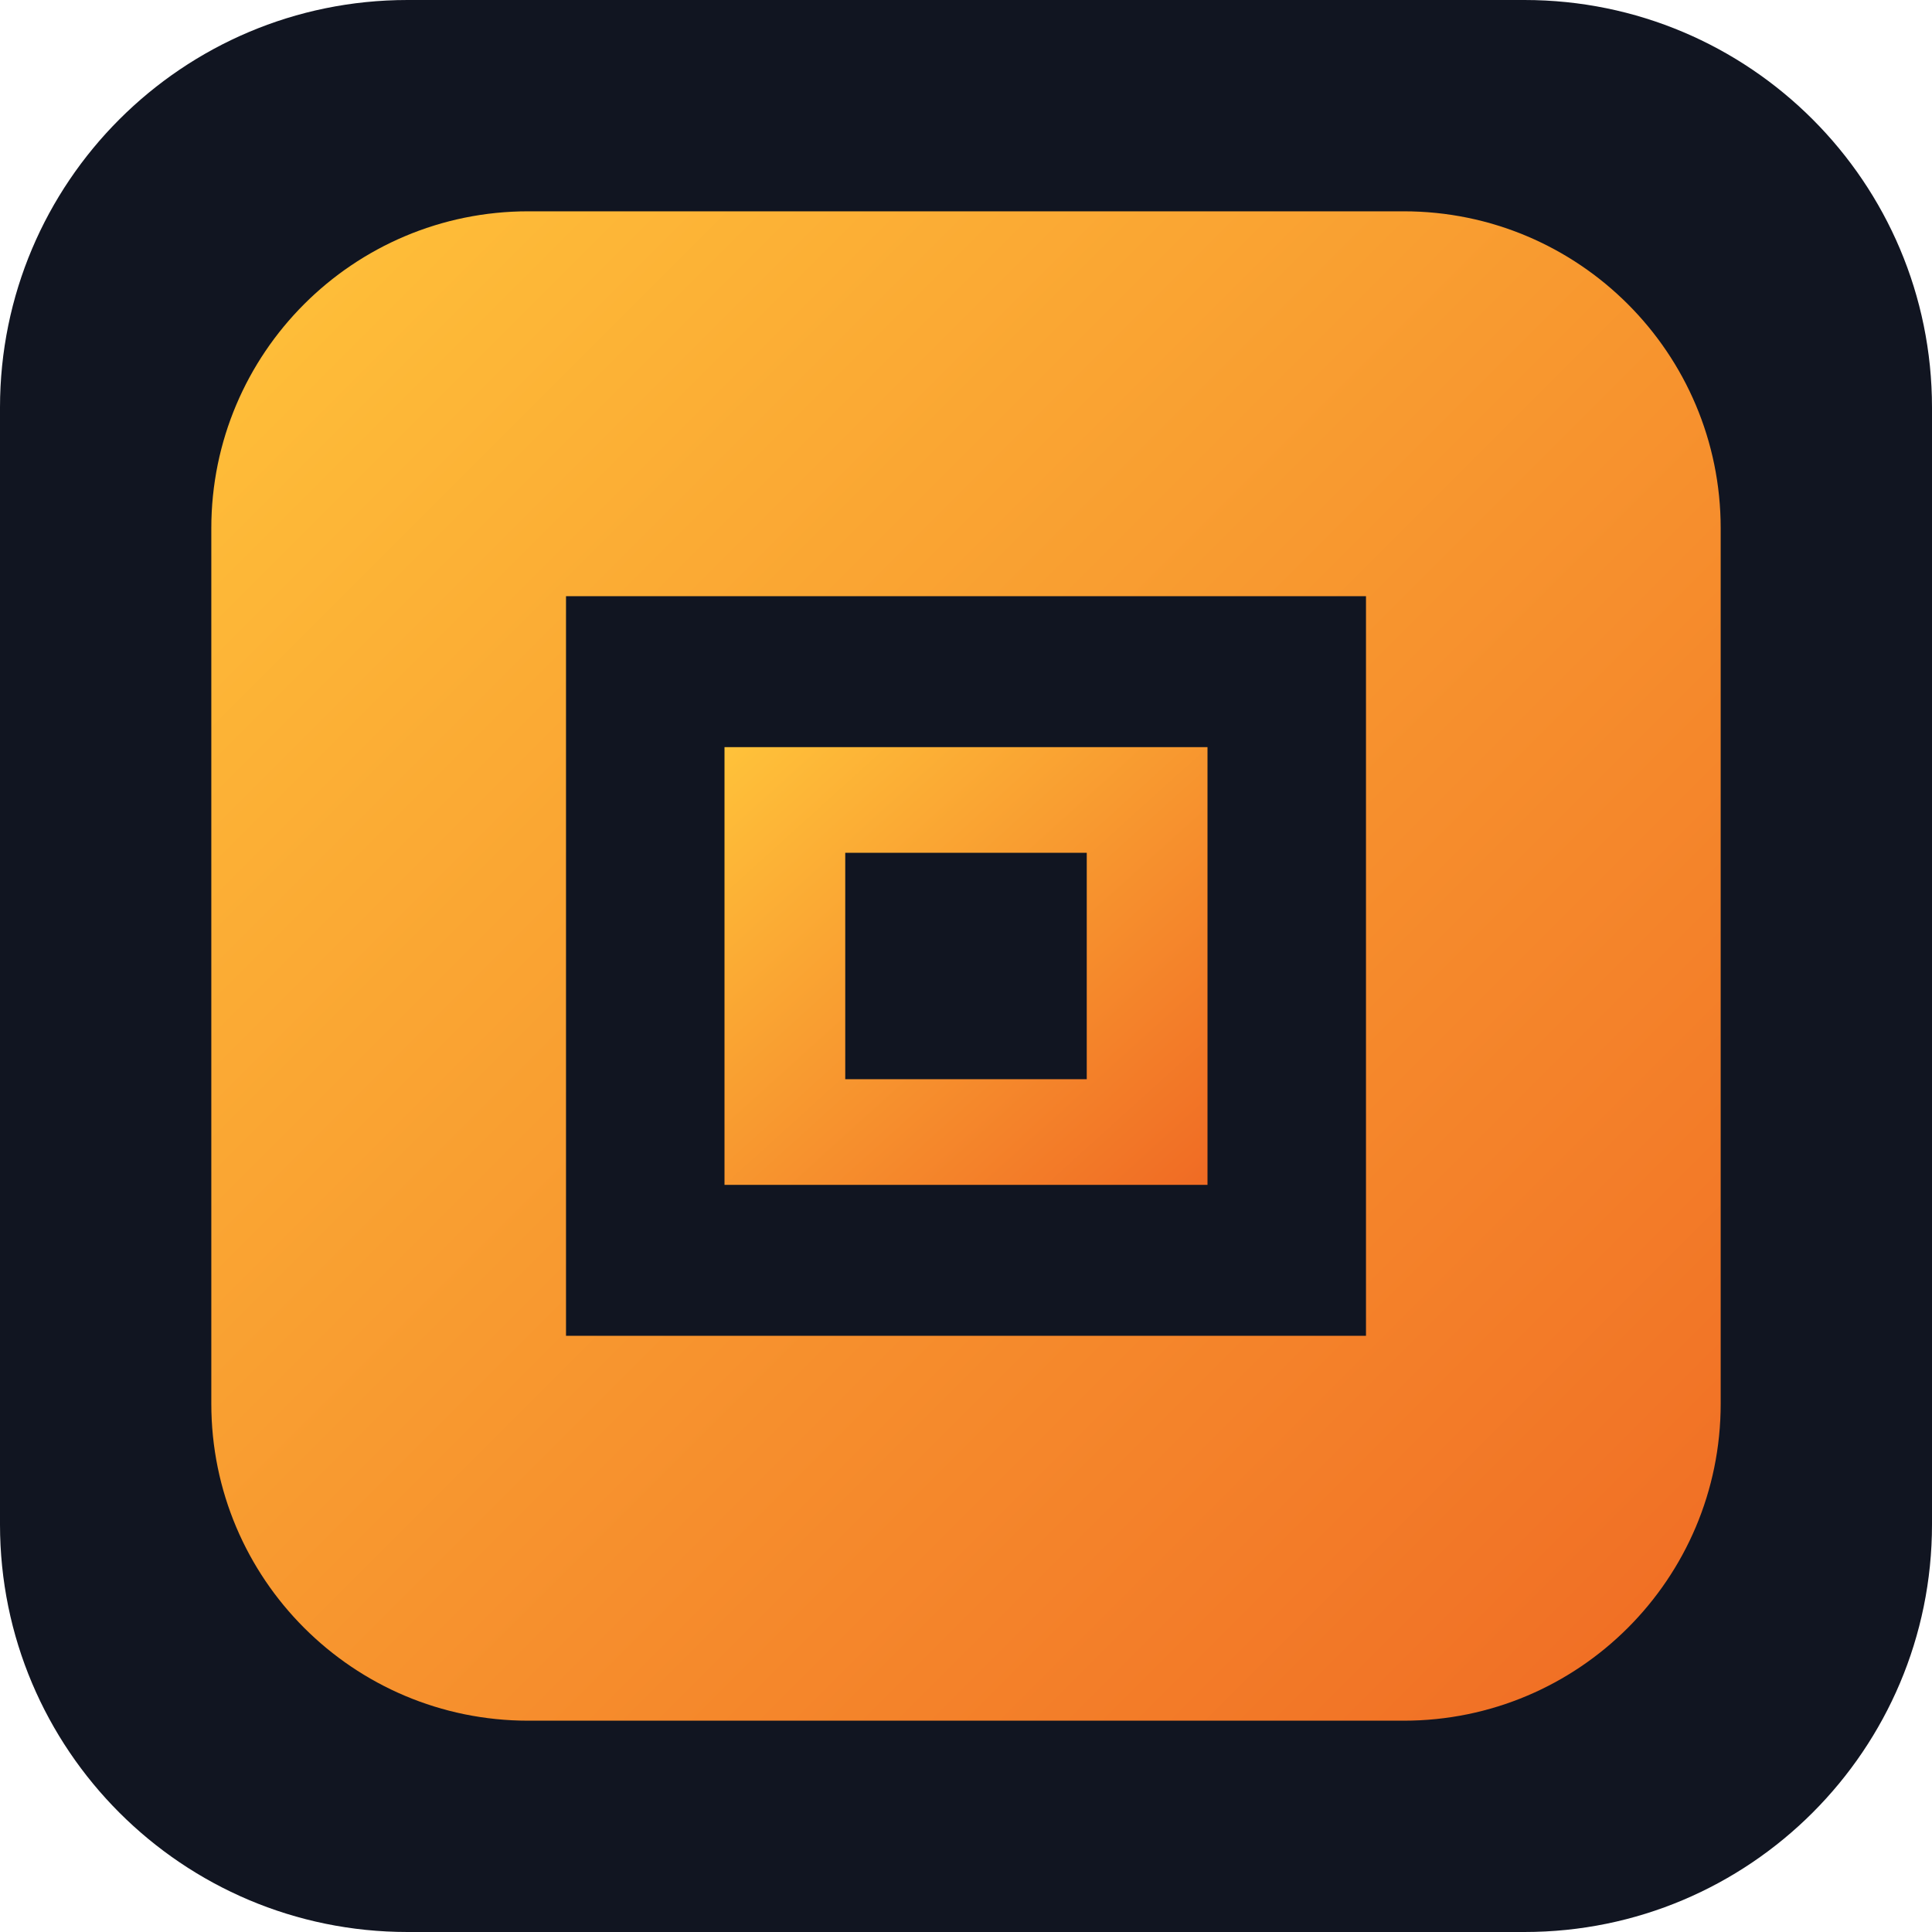
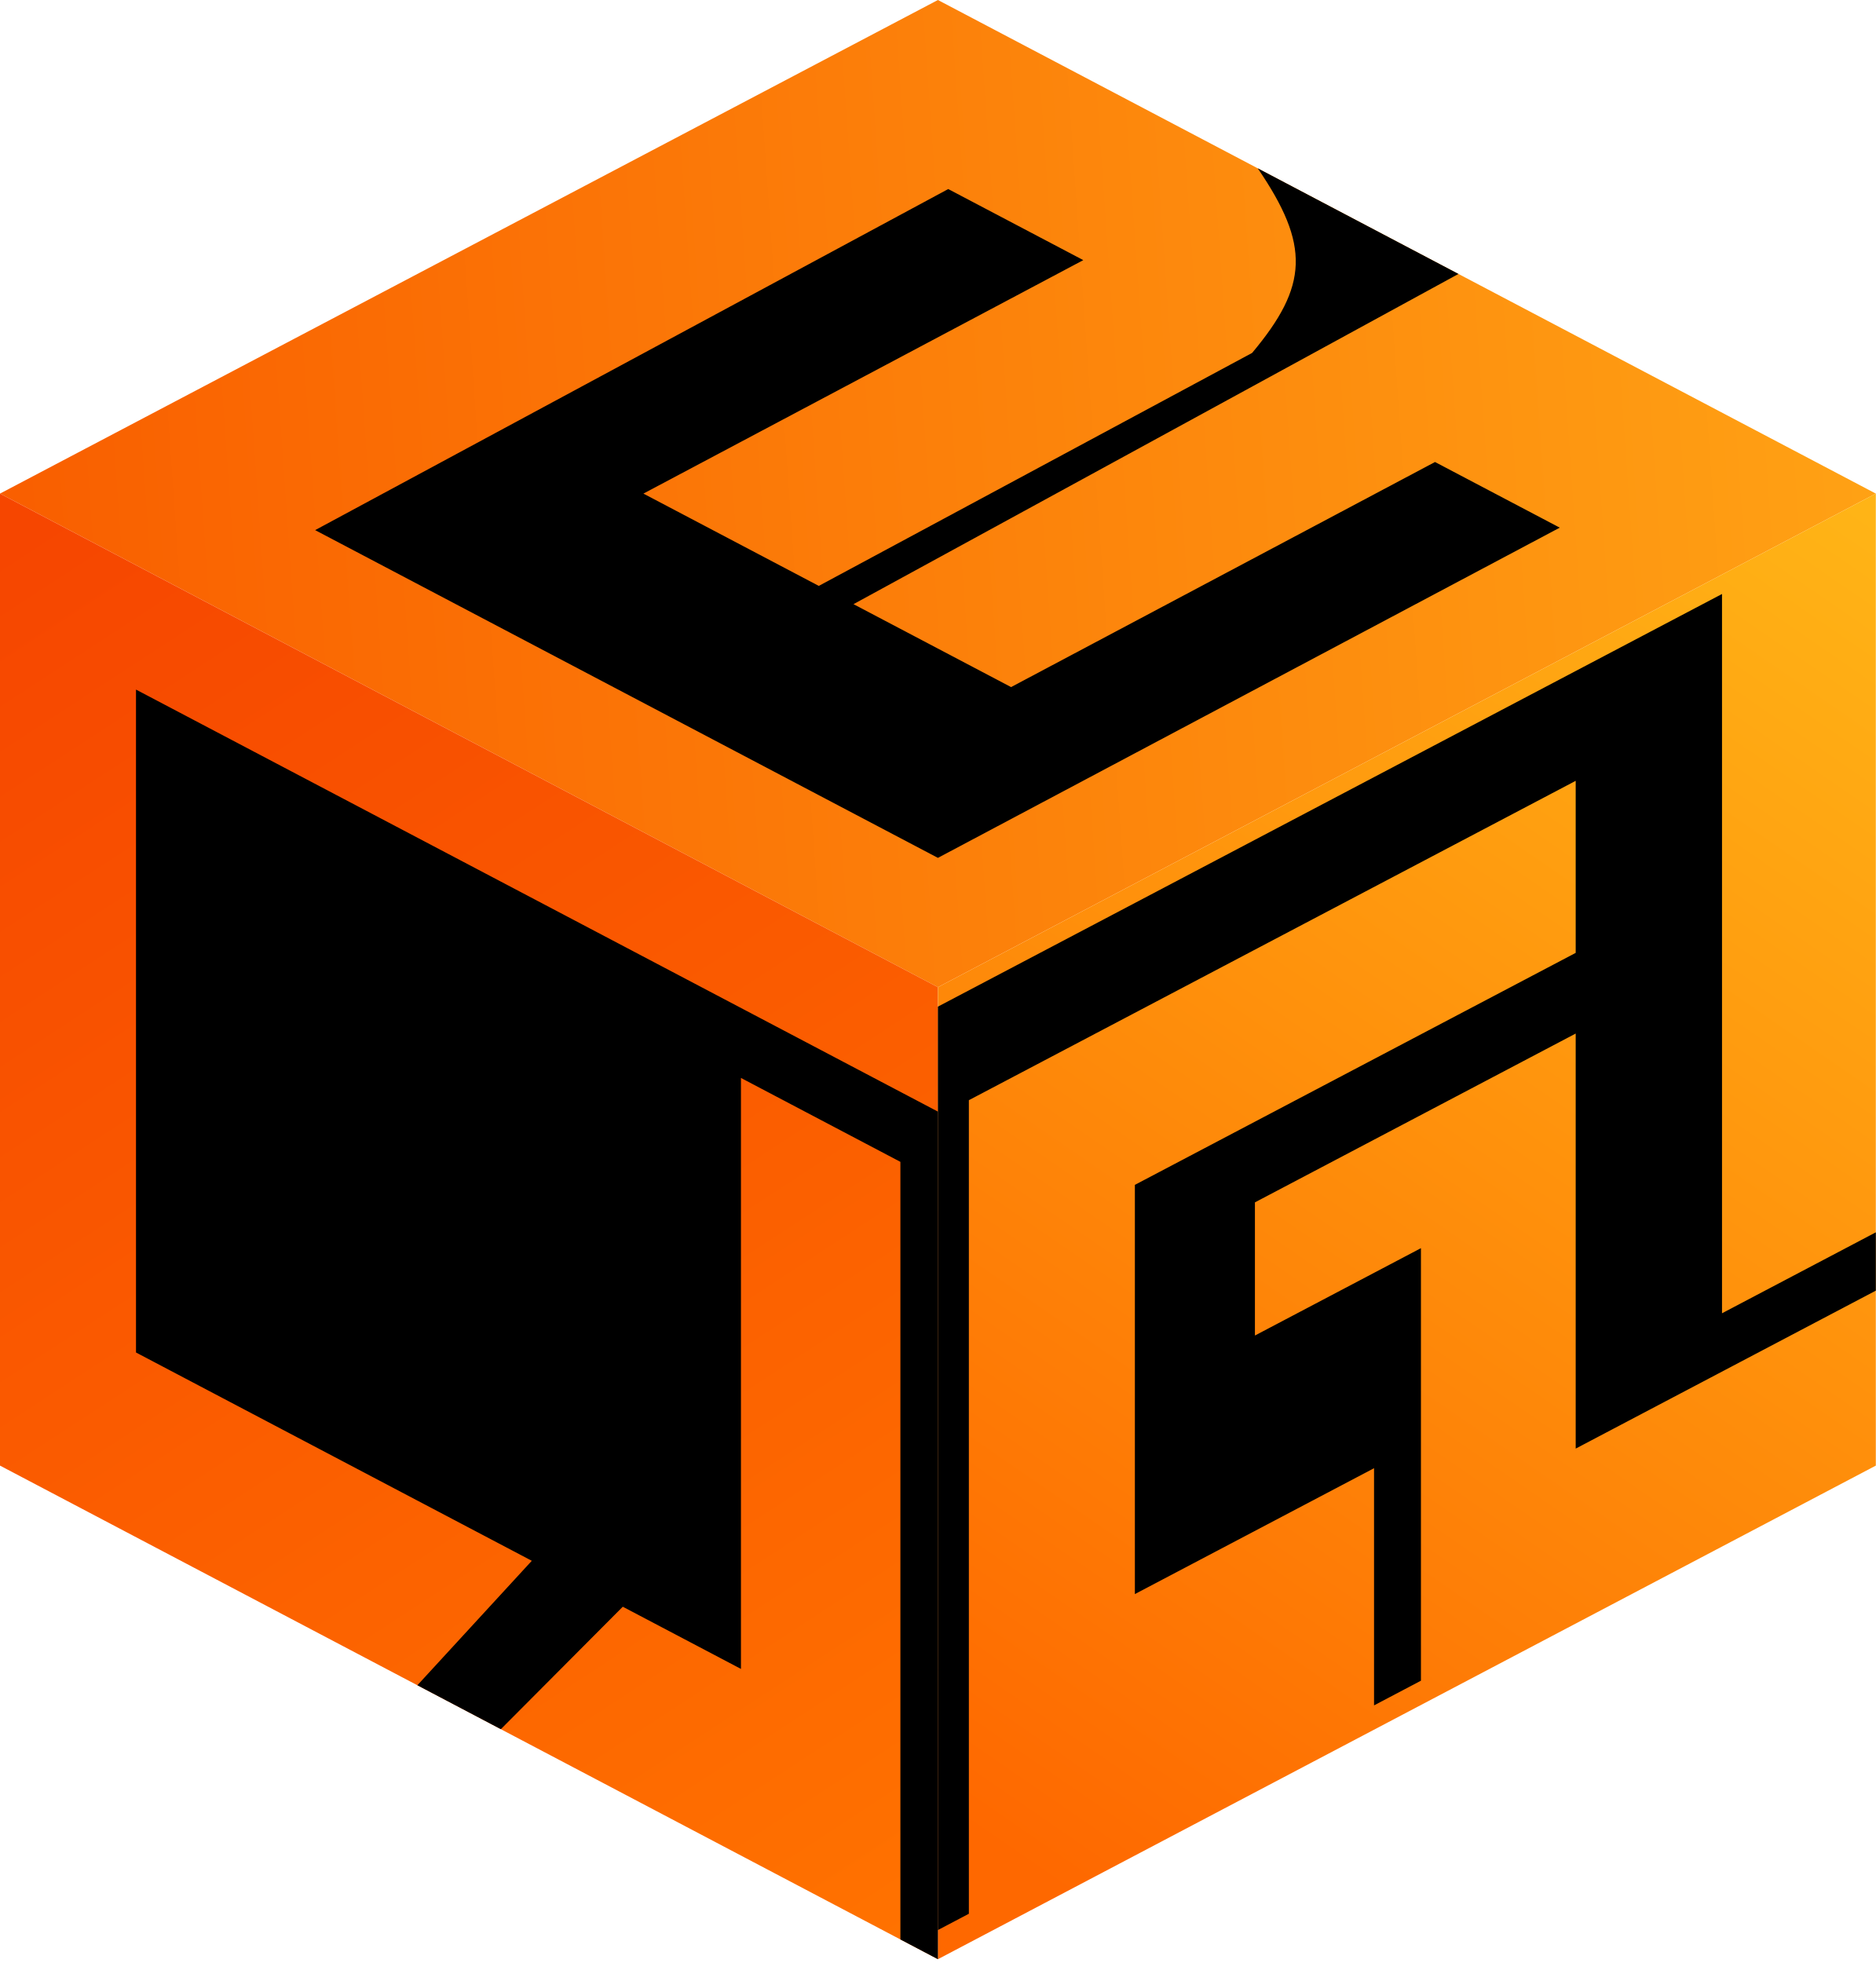
- <svg xmlns="http://www.w3.org/2000/svg" viewBox="0 0 256 256">
+ <svg xmlns="http://www.w3.org/2000/svg" width="494" height="517" viewBox="0 0 494 517">
  <defs>
-     <linearGradient id="g" x1="0" y1="0" x2="1" y2="1">
-       <stop stop-color="#ffc23a" />
-       <stop offset="1" stop-color="#f06b24" />
+     <linearGradient id="obTop" x1="6" y1="142" x2="490" y2="108" gradientUnits="userSpaceOnUse">
+       <stop offset="0" stop-color="#f95f00" />
+       <stop offset="1" stop-color="#ffa114" />
    </linearGradient>
+     <linearGradient id="obLeft" x1="4" y1="142" x2="243" y2="508" gradientUnits="userSpaceOnUse">
+       <stop offset="0" stop-color="#f64600" />
+       <stop offset="1" stop-color="#ff7200" />
+     </linearGradient>
+     <linearGradient id="obRight" x1="252" y1="480" x2="490" y2="134" gradientUnits="userSpaceOnUse">
+       <stop offset="0" stop-color="#fe6800" />
+       <stop offset="1" stop-color="#ffb416" />
+     </linearGradient>
+     <clipPath id="obClipTop">
+       <polygon points="247,0 494,130 247,260 0,130" />
+     </clipPath>
+     <clipPath id="obClipLeft">
+       <polygon points="0,130 247,260 247,516 0,386" />
+     </clipPath>
+     <clipPath id="obClipRight">
+       <polygon points="247,260 494,130 494,386 247,516" />
+     </clipPath>
  </defs>
-   <rect width="256" height="256" rx="54" fill="#111521" />
-   <rect x="28" y="28" width="200" height="200" rx="42" fill="url(#g)" />
-   <path d="M75 79h106v98H75z" fill="#111521" />
-   <path d="M96 99h64v58H96z" fill="url(#g)" />
-   <path d="M112 113h32v30h-32z" fill="#111521" />
+   <polygon points="247,0 494,130 247,260 0,130" fill="url(#obTop)" />
+   <polygon points="0,130 247,260 247,516 0,386" fill="url(#obLeft)" />
+   <polygon points="247,260 494,130 494,386 247,516" fill="url(#obRight)" />
+   <g clip-path="url(#obClipTop)">
+     <path fill="#000" transform="matrix(-247,130,247,130,247,0)" d="M0,0.341 L0,0.555 L0.657,0.567 L0.657,0.735 L0.203,0.733 L0.203,0.866 L0.869,0.869 L0.869,0.205 L0.186,0.197 L0.186,0.341 L0.657,0.343 L0.657,0.53 L0.19,0.525 C0.092,0.487 0.05,0.447 0,0.341 Z" />
+   </g>
+   <g clip-path="url(#obClipLeft)">
+     <path fill="#000" transform="matrix(247,130,0,256,0,130)" d="M0.145,0.128 L1,0.128 L1,1 L0.96,1 L0.96,0.2 L0.79,0.2 L0.79,0.808 L0.664,0.808 L0.534,1 L0.445,1 L0.567,0.81 L0.145,0.81 Z" />
+   </g>
+   <g clip-path="url(#obClipRight)">
+     <path fill="#000" transform="matrix(247,-130,0,256,247,260)" d="M0,0.02 L0.836,0.02 L0.836,0.76 L1,0.76 L1,0.82 L0.68,0.82 L0.68,0.393 L0.338,0.393 L0.338,0.53 L0.515,0.53 L0.515,0.975 L0.465,0.975 L0.465,0.731 L0.21,0.731 L0.21,0.31 L0.68,0.31 L0.68,0.133 L0.033,0.133 L0.033,0.97 L0,0.97 Z" />
+   </g>
</svg>
